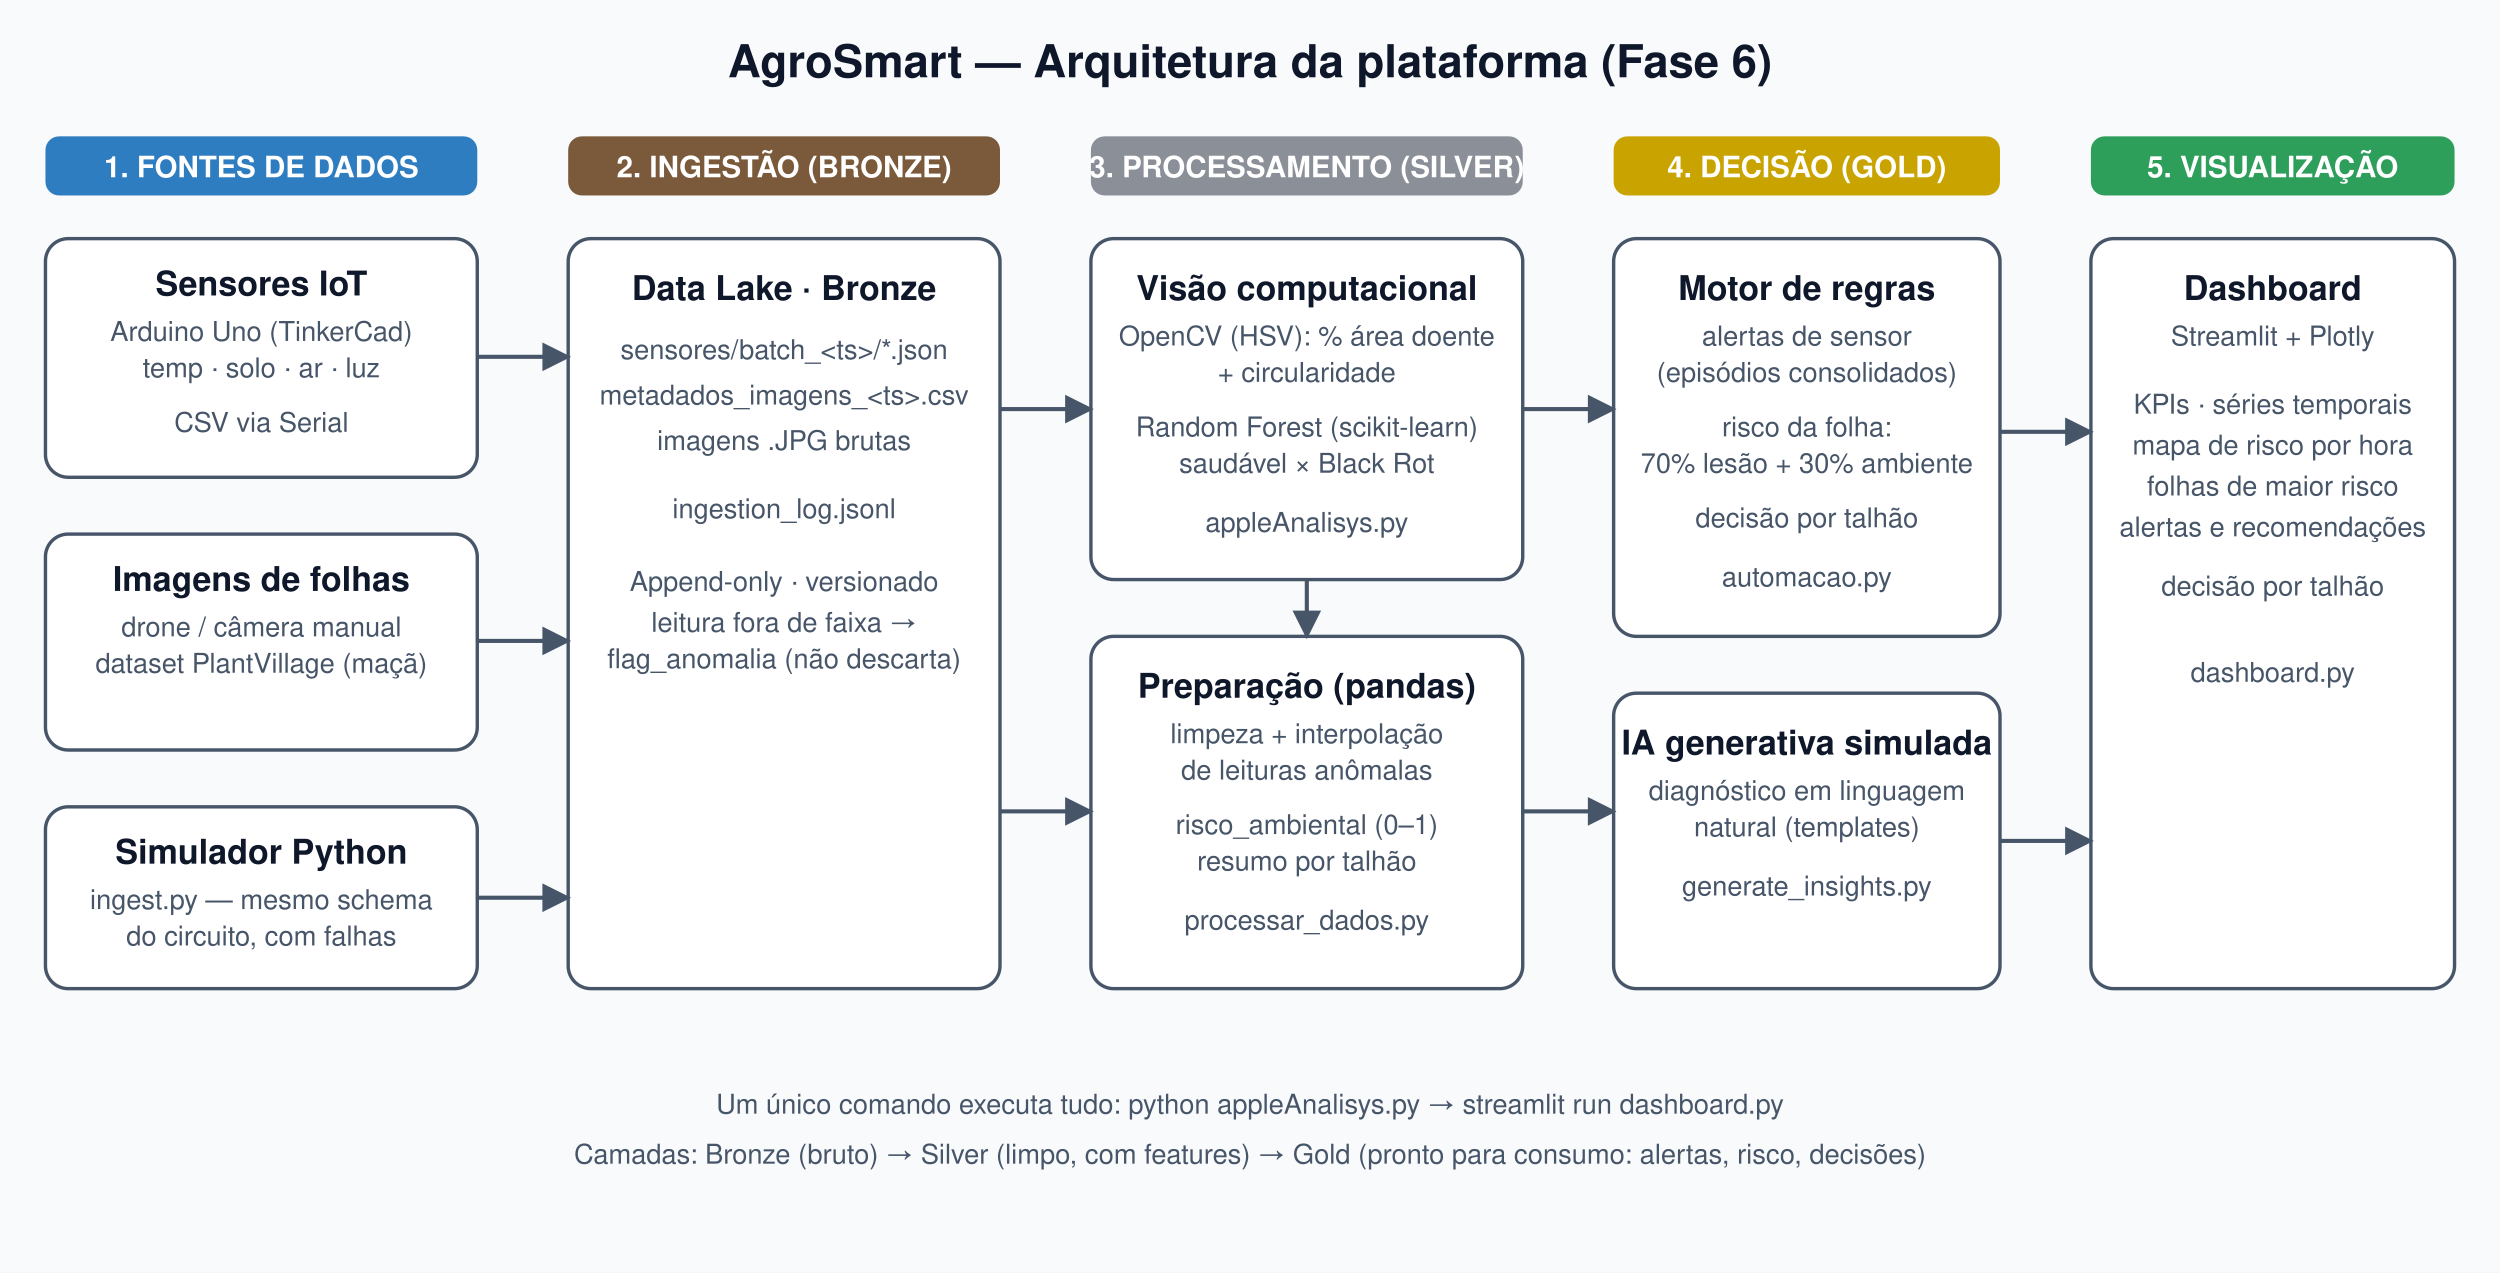
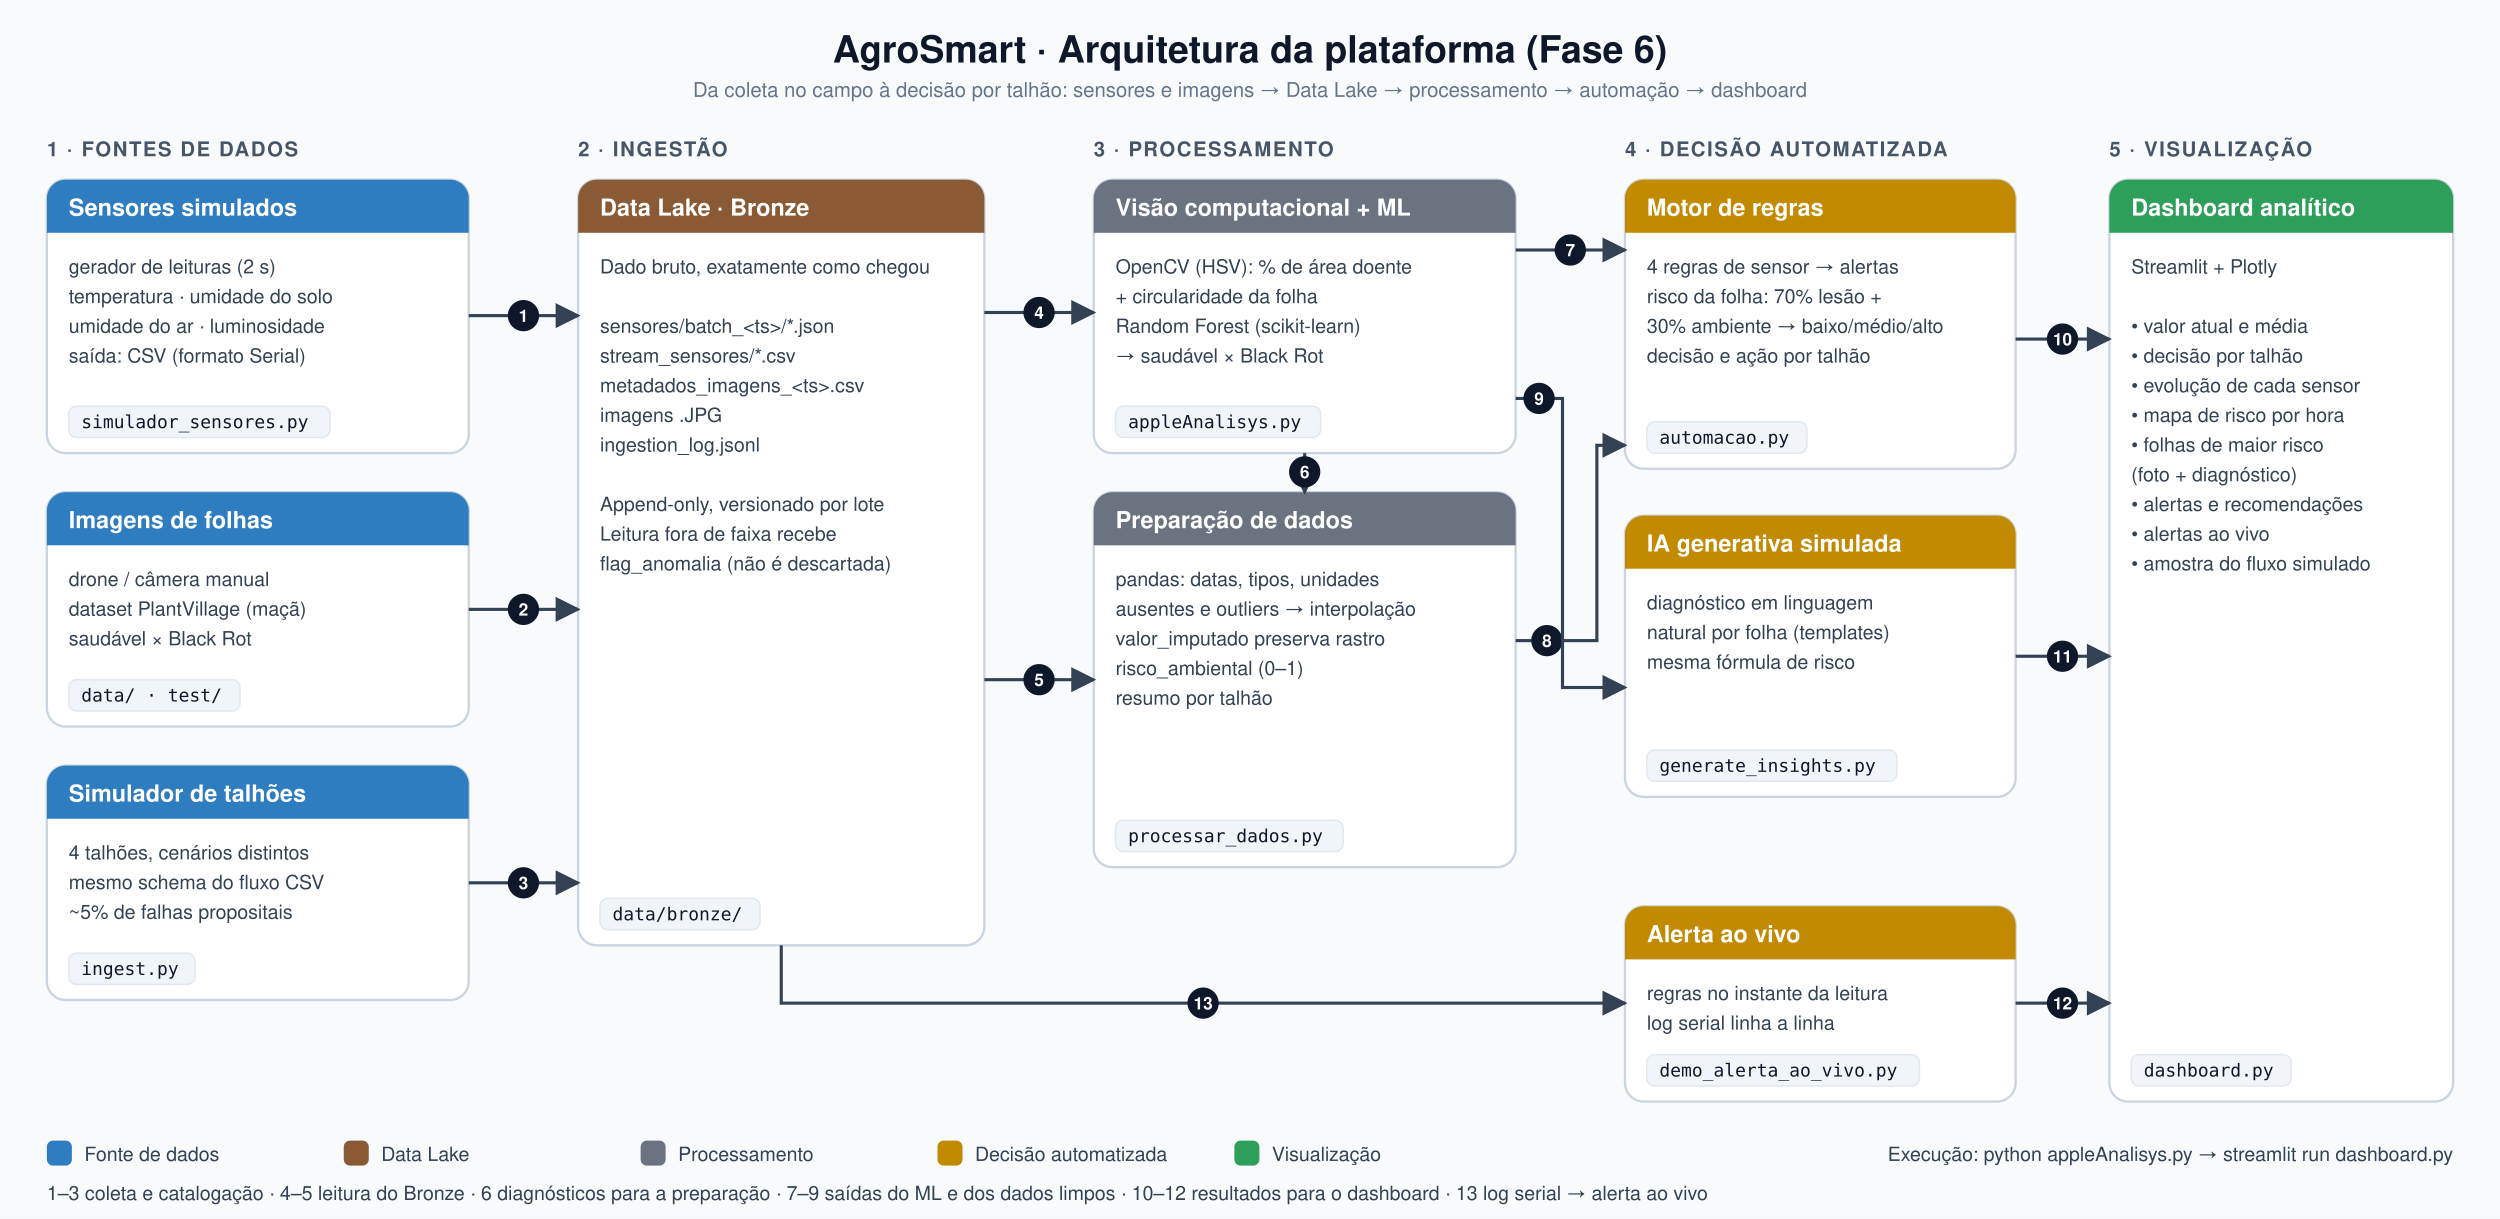
- <svg xmlns="http://www.w3.org/2000/svg" viewBox="0 0 1100 560" font-family="Helvetica, Arial, sans-serif">
+ <svg xmlns="http://www.w3.org/2000/svg" viewBox="0 0 1600 780" font-family="Helvetica, Arial, sans-serif">
  <defs>
-     <marker id="a" viewBox="0 0 10 10" refX="9" refY="5" markerWidth="7" markerHeight="7" orient="auto">
-       <path d="M0 0L10 5L0 10z" fill="#475569" />
+     <marker id="a" viewBox="0 0 10 10" refX="9" refY="5" markerWidth="8" markerHeight="8" orient="auto">
+       <path d="M0 0L10 5L0 10z" fill="#334155" />
    </marker>
-     <style>
-       .box{fill:#fff;stroke:#475569;stroke-width:1.5;rx:10}
-       .t{font-size:15px;font-weight:700;fill:#0f172a}
-       .s{font-size:12px;fill:#475569}
-       .h{font-size:13px;font-weight:700;fill:#fff}
-       .ln{stroke:#475569;stroke-width:1.8;fill:none;marker-end:url(#a)}
-     </style>
+     <style>.ct{font-size:15px;font-weight:700;fill:#fff}.cl{font-size:12.5px;fill:#334155}.fn{font-size:11.5px;fill:#0f172a;font-family:Menlo,Consolas,monospace}
+ .ln{stroke:#334155;stroke-width:2;fill:none;marker-end:url(#a)}.nb{font-size:11px;font-weight:700;fill:#fff;text-anchor:middle}
+ .col{font-size:13px;font-weight:700;fill:#475569;letter-spacing:.08em}.lg{font-size:12.5px;fill:#334155}</style>
  </defs>
-   <rect width="1100" height="560" fill="#f8fafc" />
-   <text x="550" y="34" text-anchor="middle" style="font-size:20px;font-weight:700;fill:#0f172a">AgroSmart — Arquitetura da plataforma (Fase 6)</text>
-   <rect x="20" y="60" width="190" height="26" rx="6" fill="#2f7dc1" />
-   <text x="115" y="78" text-anchor="middle" class="h">1. FONTES DE DADOS</text>
-   <rect x="250" y="60" width="190" height="26" rx="6" fill="#7a5a3a" />
-   <text x="345" y="78" text-anchor="middle" class="h">2. INGESTÃO (BRONZE)</text>
-   <rect x="480" y="60" width="190" height="26" rx="6" fill="#8a8f98" />
-   <text x="575" y="78" text-anchor="middle" class="h">3. PROCESSAMENTO (SILVER)</text>
-   <rect x="710" y="60" width="170" height="26" rx="6" fill="#c9a400" />
-   <text x="795" y="78" text-anchor="middle" class="h">4. DECISÃO (GOLD)</text>
-   <rect x="920" y="60" width="160" height="26" rx="6" fill="#2e9e5b" />
-   <text x="1000" y="78" text-anchor="middle" class="h">5. VISUALIZAÇÃO</text>
-   <rect class="box" x="20" y="105" width="190" height="105" />
-   <text x="115" y="130" text-anchor="middle" class="t">Sensores IoT</text>
-   <text x="115" y="150" text-anchor="middle" class="s">Arduino Uno (TinkerCad)</text>
-   <text x="115" y="166" text-anchor="middle" class="s">temp · solo · ar · luz</text>
-   <text x="115" y="190" text-anchor="middle" class="s">CSV via Serial</text>
-   <rect class="box" x="20" y="235" width="190" height="95" />
-   <text x="115" y="260" text-anchor="middle" class="t">Imagens de folhas</text>
-   <text x="115" y="280" text-anchor="middle" class="s">drone / câmera manual</text>
-   <text x="115" y="296" text-anchor="middle" class="s">dataset PlantVillage (maçã)</text>
-   <rect class="box" x="20" y="355" width="190" height="80" />
-   <text x="115" y="380" text-anchor="middle" class="t">Simulador Python</text>
-   <text x="115" y="400" text-anchor="middle" class="s">ingest.py — mesmo schema</text>
-   <text x="115" y="416" text-anchor="middle" class="s">do circuito, com falhas</text>
-   <rect class="box" x="250" y="105" width="190" height="330" />
-   <text x="345" y="132" text-anchor="middle" class="t">Data Lake · Bronze</text>
-   <text x="345" y="158" text-anchor="middle" class="s">sensores/batch_&lt;ts&gt;/*.json</text>
-   <text x="345" y="178" text-anchor="middle" class="s">metadados_imagens_&lt;ts&gt;.csv</text>
-   <text x="345" y="198" text-anchor="middle" class="s">imagens .JPG brutas</text>
-   <text x="345" y="228" text-anchor="middle" class="s">ingestion_log.jsonl</text>
-   <text x="345" y="260" text-anchor="middle" class="s">Append-only · versionado</text>
-   <text x="345" y="278" text-anchor="middle" class="s">leitura fora de faixa →</text>
-   <text x="345" y="294" text-anchor="middle" class="s">flag_anomalia (não descarta)</text>
-   <rect class="box" x="480" y="105" width="190" height="150" />
-   <text x="575" y="132" text-anchor="middle" class="t">Visão computacional</text>
-   <text x="575" y="152" text-anchor="middle" class="s">OpenCV (HSV): % área doente</text>
-   <text x="575" y="168" text-anchor="middle" class="s">+ circularidade</text>
-   <text x="575" y="192" text-anchor="middle" class="s">Random Forest (scikit-learn)</text>
-   <text x="575" y="208" text-anchor="middle" class="s">saudável × Black Rot</text>
-   <text x="575" y="234" text-anchor="middle" class="s">appleAnalisys.py</text>
-   <rect class="box" x="480" y="280" width="190" height="155" />
-   <text x="575" y="307" text-anchor="middle" class="t">Preparação (pandas)</text>
-   <text x="575" y="327" text-anchor="middle" class="s">limpeza + interpolação</text>
-   <text x="575" y="343" text-anchor="middle" class="s">de leituras anômalas</text>
-   <text x="575" y="367" text-anchor="middle" class="s">risco_ambiental (0–1)</text>
-   <text x="575" y="383" text-anchor="middle" class="s">resumo por talhão</text>
-   <text x="575" y="409" text-anchor="middle" class="s">processar_dados.py</text>
-   <rect class="box" x="710" y="105" width="170" height="175" />
-   <text x="795" y="132" text-anchor="middle" class="t">Motor de regras</text>
-   <text x="795" y="152" text-anchor="middle" class="s">alertas de sensor</text>
-   <text x="795" y="168" text-anchor="middle" class="s">(episódios consolidados)</text>
-   <text x="795" y="192" text-anchor="middle" class="s">risco da folha:</text>
-   <text x="795" y="208" text-anchor="middle" class="s">70% lesão + 30% ambiente</text>
-   <text x="795" y="232" text-anchor="middle" class="s">decisão por talhão</text>
-   <text x="795" y="258" text-anchor="middle" class="s">automacao.py</text>
-   <rect class="box" x="710" y="305" width="170" height="130" />
-   <text x="795" y="332" text-anchor="middle" class="t">IA generativa simulada</text>
-   <text x="795" y="352" text-anchor="middle" class="s">diagnóstico em linguagem</text>
-   <text x="795" y="368" text-anchor="middle" class="s">natural (templates)</text>
-   <text x="795" y="394" text-anchor="middle" class="s">generate_insights.py</text>
-   <rect class="box" x="920" y="105" width="160" height="330" />
-   <text x="1000" y="132" text-anchor="middle" class="t">Dashboard</text>
-   <text x="1000" y="152" text-anchor="middle" class="s">Streamlit + Plotly</text>
-   <text x="1000" y="182" text-anchor="middle" class="s">KPIs · séries temporais</text>
-   <text x="1000" y="200" text-anchor="middle" class="s">mapa de risco por hora</text>
-   <text x="1000" y="218" text-anchor="middle" class="s">folhas de maior risco</text>
-   <text x="1000" y="236" text-anchor="middle" class="s">alertas e recomendações</text>
-   <text x="1000" y="262" text-anchor="middle" class="s">decisão por talhão</text>
-   <text x="1000" y="300" text-anchor="middle" class="s">dashboard.py</text>
-   <path class="ln" d="M210 157 H250" />
-   <path class="ln" d="M210 282 H250" />
-   <path class="ln" d="M210 395 H250" />
-   <path class="ln" d="M440 180 H480" />
-   <path class="ln" d="M440 357 H480" />
-   <path class="ln" d="M670 180 H710" />
-   <path class="ln" d="M670 357 H710" />
-   <path class="ln" d="M575 255 V280" />
-   <path class="ln" d="M880 190 H920" />
-   <path class="ln" d="M880 370 H920" />
-   <text x="550" y="490" text-anchor="middle" class="s">Um único comando executa tudo: python appleAnalisys.py  →  streamlit run dashboard.py</text>
-   <text x="550" y="512" text-anchor="middle" class="s">Camadas: Bronze (bruto) → Silver (limpo, com features) → Gold (pronto para consumo: alertas, risco, decisões)</text>
+   <rect width="1600" height="780" fill="#f8fafc" />
+   <text x="800.0" y="40" text-anchor="middle" style="font-size:24px;font-weight:700;fill:#0f172a">AgroSmart · Arquitetura da plataforma (Fase 6)</text>
+   <text x="800.0" y="62" text-anchor="middle" style="font-size:13px;fill:#64748b">Da coleta no campo à decisão por talhão: sensores e imagens → Data Lake → processamento → automação → dashboard</text>
+   <text x="30" y="100" class="col">1 · FONTES DE DADOS</text>
+   <text x="370" y="100" class="col">2 · INGESTÃO</text>
+   <text x="700" y="100" class="col">3 · PROCESSAMENTO</text>
+   <text x="1040" y="100" class="col">4 · DECISÃO AUTOMATIZADA</text>
+   <text x="1350" y="100" class="col">5 · VISUALIZAÇÃO</text>
+   <rect x="30" y="115" width="270" height="175" rx="12" fill="#fff" stroke="#cbd5e1" stroke-width="1.5" />
+   <path d="M30 149 V127 a12 12 0 0 1 12 -12 H288 a12 12 0 0 1 12 12 V149 z" fill="#2f7dc1" />
+   <text x="44" y="138" class="ct">Sensores simulados</text>
+   <text x="44" y="175" class="cl">gerador de leituras (2 s)</text>
+   <text x="44" y="194" class="cl">temperatura · umidade do solo</text>
+   <text x="44" y="213" class="cl">umidade do ar · luminosidade</text>
+   <text x="44" y="232" class="cl">saída: CSV (formato Serial)</text>
+   <rect x="44" y="260" width="167.2" height="20" rx="5" fill="#f1f5f9" stroke="#e2e8f0" />
+   <text x="52" y="274" class="fn">simulador_sensores.py</text>
+   <rect x="30" y="315" width="270" height="150" rx="12" fill="#fff" stroke="#cbd5e1" stroke-width="1.5" />
+   <path d="M30 349 V327 a12 12 0 0 1 12 -12 H288 a12 12 0 0 1 12 12 V349 z" fill="#2f7dc1" />
+   <text x="44" y="338" class="ct">Imagens de folhas</text>
+   <text x="44" y="375" class="cl">drone / câmera manual</text>
+   <text x="44" y="394" class="cl">dataset PlantVillage (maçã)</text>
+   <text x="44" y="413" class="cl">saudável × Black Rot</text>
+   <rect x="44" y="435" width="109.6" height="20" rx="5" fill="#f1f5f9" stroke="#e2e8f0" />
+   <text x="52" y="449" class="fn">data/ · test/</text>
+   <rect x="30" y="490" width="270" height="150" rx="12" fill="#fff" stroke="#cbd5e1" stroke-width="1.5" />
+   <path d="M30 524 V502 a12 12 0 0 1 12 -12 H288 a12 12 0 0 1 12 12 V524 z" fill="#2f7dc1" />
+   <text x="44" y="513" class="ct">Simulador de talhões</text>
+   <text x="44" y="550" class="cl">4 talhões, cenários distintos</text>
+   <text x="44" y="569" class="cl">mesmo schema do fluxo CSV</text>
+   <text x="44" y="588" class="cl">~5% de falhas propositais</text>
+   <rect x="44" y="610" width="80.8" height="20" rx="5" fill="#f1f5f9" stroke="#e2e8f0" />
+   <text x="52" y="624" class="fn">ingest.py</text>
+   <rect x="370" y="115" width="260" height="490" rx="12" fill="#fff" stroke="#cbd5e1" stroke-width="1.5" />
+   <path d="M370 149 V127 a12 12 0 0 1 12 -12 H618 a12 12 0 0 1 12 12 V149 z" fill="#8a5a34" />
+   <text x="384" y="138" class="ct">Data Lake · Bronze</text>
+   <text x="384" y="175" class="cl">Dado bruto, exatamente como chegou</text>
+   <text x="384" y="194" class="cl" />
+   <text x="384" y="213" class="cl">sensores/batch_&lt;ts&gt;/*.json</text>
+   <text x="384" y="232" class="cl">stream_sensores/*.csv</text>
+   <text x="384" y="251" class="cl">metadados_imagens_&lt;ts&gt;.csv</text>
+   <text x="384" y="270" class="cl">imagens .JPG</text>
+   <text x="384" y="289" class="cl">ingestion_log.jsonl</text>
+   <text x="384" y="308" class="cl" />
+   <text x="384" y="327" class="cl">Append-only, versionado por lote</text>
+   <text x="384" y="346" class="cl">Leitura fora de faixa recebe</text>
+   <text x="384" y="365" class="cl">flag_anomalia (não é descartada)</text>
+   <rect x="384" y="575" width="102.4" height="20" rx="5" fill="#f1f5f9" stroke="#e2e8f0" />
+   <text x="392" y="589" class="fn">data/bronze/</text>
+   <rect x="700" y="115" width="270" height="175" rx="12" fill="#fff" stroke="#cbd5e1" stroke-width="1.5" />
+   <path d="M700 149 V127 a12 12 0 0 1 12 -12 H958 a12 12 0 0 1 12 12 V149 z" fill="#6b7280" />
+   <text x="714" y="138" class="ct">Visão computacional + ML</text>
+   <text x="714" y="175" class="cl">OpenCV (HSV): % de área doente</text>
+   <text x="714" y="194" class="cl">+ circularidade da folha</text>
+   <text x="714" y="213" class="cl">Random Forest (scikit-learn)</text>
+   <text x="714" y="232" class="cl">→ saudável × Black Rot</text>
+   <rect x="714" y="260" width="131.2" height="20" rx="5" fill="#f1f5f9" stroke="#e2e8f0" />
+   <text x="722" y="274" class="fn">appleAnalisys.py</text>
+   <rect x="700" y="315" width="270" height="240" rx="12" fill="#fff" stroke="#cbd5e1" stroke-width="1.5" />
+   <path d="M700 349 V327 a12 12 0 0 1 12 -12 H958 a12 12 0 0 1 12 12 V349 z" fill="#6b7280" />
+   <text x="714" y="338" class="ct">Preparação de dados</text>
+   <text x="714" y="375" class="cl">pandas: datas, tipos, unidades</text>
+   <text x="714" y="394" class="cl">ausentes e outliers → interpolação</text>
+   <text x="714" y="413" class="cl">valor_imputado preserva rastro</text>
+   <text x="714" y="432" class="cl">risco_ambiental (0–1)</text>
+   <text x="714" y="451" class="cl">resumo por talhão</text>
+   <rect x="714" y="525" width="145.6" height="20" rx="5" fill="#f1f5f9" stroke="#e2e8f0" />
+   <text x="722" y="539" class="fn">processar_dados.py</text>
+   <rect x="1040" y="115" width="250" height="185" rx="12" fill="#fff" stroke="#cbd5e1" stroke-width="1.5" />
+   <path d="M1040 149 V127 a12 12 0 0 1 12 -12 H1278 a12 12 0 0 1 12 12 V149 z" fill="#c28a00" />
+   <text x="1054" y="138" class="ct">Motor de regras</text>
+   <text x="1054" y="175" class="cl">4 regras de sensor → alertas</text>
+   <text x="1054" y="194" class="cl">risco da folha: 70% lesão +</text>
+   <text x="1054" y="213" class="cl">30% ambiente → baixo/médio/alto</text>
+   <text x="1054" y="232" class="cl">decisão e ação por talhão</text>
+   <rect x="1054" y="270" width="102.4" height="20" rx="5" fill="#f1f5f9" stroke="#e2e8f0" />
+   <text x="1062" y="284" class="fn">automacao.py</text>
+   <rect x="1040" y="330" width="250" height="180" rx="12" fill="#fff" stroke="#cbd5e1" stroke-width="1.5" />
+   <path d="M1040 364 V342 a12 12 0 0 1 12 -12 H1278 a12 12 0 0 1 12 12 V364 z" fill="#c28a00" />
+   <text x="1054" y="353" class="ct">IA generativa simulada</text>
+   <text x="1054" y="390" class="cl">diagnóstico em linguagem</text>
+   <text x="1054" y="409" class="cl">natural por folha (templates)</text>
+   <text x="1054" y="428" class="cl">mesma fórmula de risco</text>
+   <rect x="1054" y="480" width="160.0" height="20" rx="5" fill="#f1f5f9" stroke="#e2e8f0" />
+   <text x="1062" y="494" class="fn">generate_insights.py</text>
+   <rect x="1040" y="580" width="250" height="125" rx="12" fill="#fff" stroke="#cbd5e1" stroke-width="1.5" />
+   <path d="M1040 614 V592 a12 12 0 0 1 12 -12 H1278 a12 12 0 0 1 12 12 V614 z" fill="#c28a00" />
+   <text x="1054" y="603" class="ct">Alerta ao vivo</text>
+   <text x="1054" y="640" class="cl">regras no instante da leitura</text>
+   <text x="1054" y="659" class="cl">log serial linha a linha</text>
+   <rect x="1054" y="675" width="174.4" height="20" rx="5" fill="#f1f5f9" stroke="#e2e8f0" />
+   <text x="1062" y="689" class="fn">demo_alerta_ao_vivo.py</text>
+   <rect x="1350" y="115" width="220" height="590" rx="12" fill="#fff" stroke="#cbd5e1" stroke-width="1.5" />
+   <path d="M1350 149 V127 a12 12 0 0 1 12 -12 H1558 a12 12 0 0 1 12 12 V149 z" fill="#2e9e5b" />
+   <text x="1364" y="138" class="ct">Dashboard analítico</text>
+   <text x="1364" y="175" class="cl">Streamlit + Plotly</text>
+   <text x="1364" y="194" class="cl" />
+   <text x="1364" y="213" class="cl">• valor atual e média</text>
+   <text x="1364" y="232" class="cl">• decisão por talhão</text>
+   <text x="1364" y="251" class="cl">• evolução de cada sensor</text>
+   <text x="1364" y="270" class="cl">• mapa de risco por hora</text>
+   <text x="1364" y="289" class="cl">• folhas de maior risco</text>
+   <text x="1364" y="308" class="cl">  (foto + diagnóstico)</text>
+   <text x="1364" y="327" class="cl">• alertas e recomendações</text>
+   <text x="1364" y="346" class="cl">• alertas ao vivo</text>
+   <text x="1364" y="365" class="cl">• amostra do fluxo simulado</text>
+   <rect x="1364" y="675" width="102.4" height="20" rx="5" fill="#f1f5f9" stroke="#e2e8f0" />
+   <text x="1372" y="689" class="fn">dashboard.py</text>
+   <path d="M300 202 H370" class="ln" />
+   <circle cx="335" cy="202" r="10" fill="#0f172a" />
+   <text x="335" y="206" class="nb">1</text>
+   <path d="M300 390 H370" class="ln" />
+   <circle cx="335" cy="390" r="10" fill="#0f172a" />
+   <text x="335" y="394" class="nb">2</text>
+   <path d="M300 565 H370" class="ln" />
+   <circle cx="335" cy="565" r="10" fill="#0f172a" />
+   <text x="335" y="569" class="nb">3</text>
+   <path d="M630 200 H700" class="ln" />
+   <circle cx="665" cy="200" r="10" fill="#0f172a" />
+   <text x="665" y="204" class="nb">4</text>
+   <path d="M630 435 H700" class="ln" />
+   <circle cx="665" cy="435" r="10" fill="#0f172a" />
+   <text x="665" y="439" class="nb">5</text>
+   <path d="M835 290 V315" class="ln" />
+   <circle cx="835" cy="302" r="10" fill="#0f172a" />
+   <text x="835" y="306" class="nb">6</text>
+   <path d="M970 160 H1040" class="ln" />
+   <circle cx="1005" cy="160" r="10" fill="#0f172a" />
+   <text x="1005" y="164" class="nb">7</text>
+   <path d="M970 410 H1022 V285 H1040" class="ln" />
+   <circle cx="990" cy="410" r="10" fill="#0f172a" />
+   <text x="990" y="414" class="nb">8</text>
+   <path d="M970 255 H1000 V440 H1040" class="ln" />
+   <circle cx="985" cy="255" r="10" fill="#0f172a" />
+   <text x="985" y="259" class="nb">9</text>
+   <path d="M1290 217 H1350" class="ln" />
+   <circle cx="1320" cy="217" r="10" fill="#0f172a" />
+   <text x="1320" y="221" class="nb">10</text>
+   <path d="M1290 420 H1350" class="ln" />
+   <circle cx="1320" cy="420" r="10" fill="#0f172a" />
+   <text x="1320" y="424" class="nb">11</text>
+   <path d="M1290 642 H1350" class="ln" />
+   <circle cx="1320" cy="642" r="10" fill="#0f172a" />
+   <text x="1320" y="646" class="nb">12</text>
+   <path d="M500 605 V642 H1040" class="ln" />
+   <circle cx="770" cy="642" r="10" fill="#0f172a" />
+   <text x="770" y="646" class="nb">13</text>
+   <g transform="translate(30,730)">
+     <rect x="0" y="0" width="16" height="16" rx="4" fill="#2f7dc1" />
+     <text x="24" y="13" class="lg">Fonte de dados</text>
+     <rect x="190" y="0" width="16" height="16" rx="4" fill="#8a5a34" />
+     <text x="214" y="13" class="lg">Data Lake</text>
+     <rect x="380" y="0" width="16" height="16" rx="4" fill="#6b7280" />
+     <text x="404" y="13" class="lg">Processamento</text>
+     <rect x="570" y="0" width="16" height="16" rx="4" fill="#c28a00" />
+     <text x="594" y="13" class="lg">Decisão automatizada</text>
+     <rect x="760" y="0" width="16" height="16" rx="4" fill="#2e9e5b" />
+     <text x="784" y="13" class="lg">Visualização</text>
+   </g>
+   <text x="1570" y="743" text-anchor="end" class="lg">Execução: python appleAnalisys.py → streamlit run dashboard.py</text>
+   <text x="30" y="768" class="lg">1–3 coleta e catalogação · 4–5 leitura do Bronze · 6 diagnósticos para a preparação · 7–9 saídas do ML e dos dados limpos · 10–12 resultados para o dashboard · 13 log serial → alerta ao vivo</text>
</svg>
